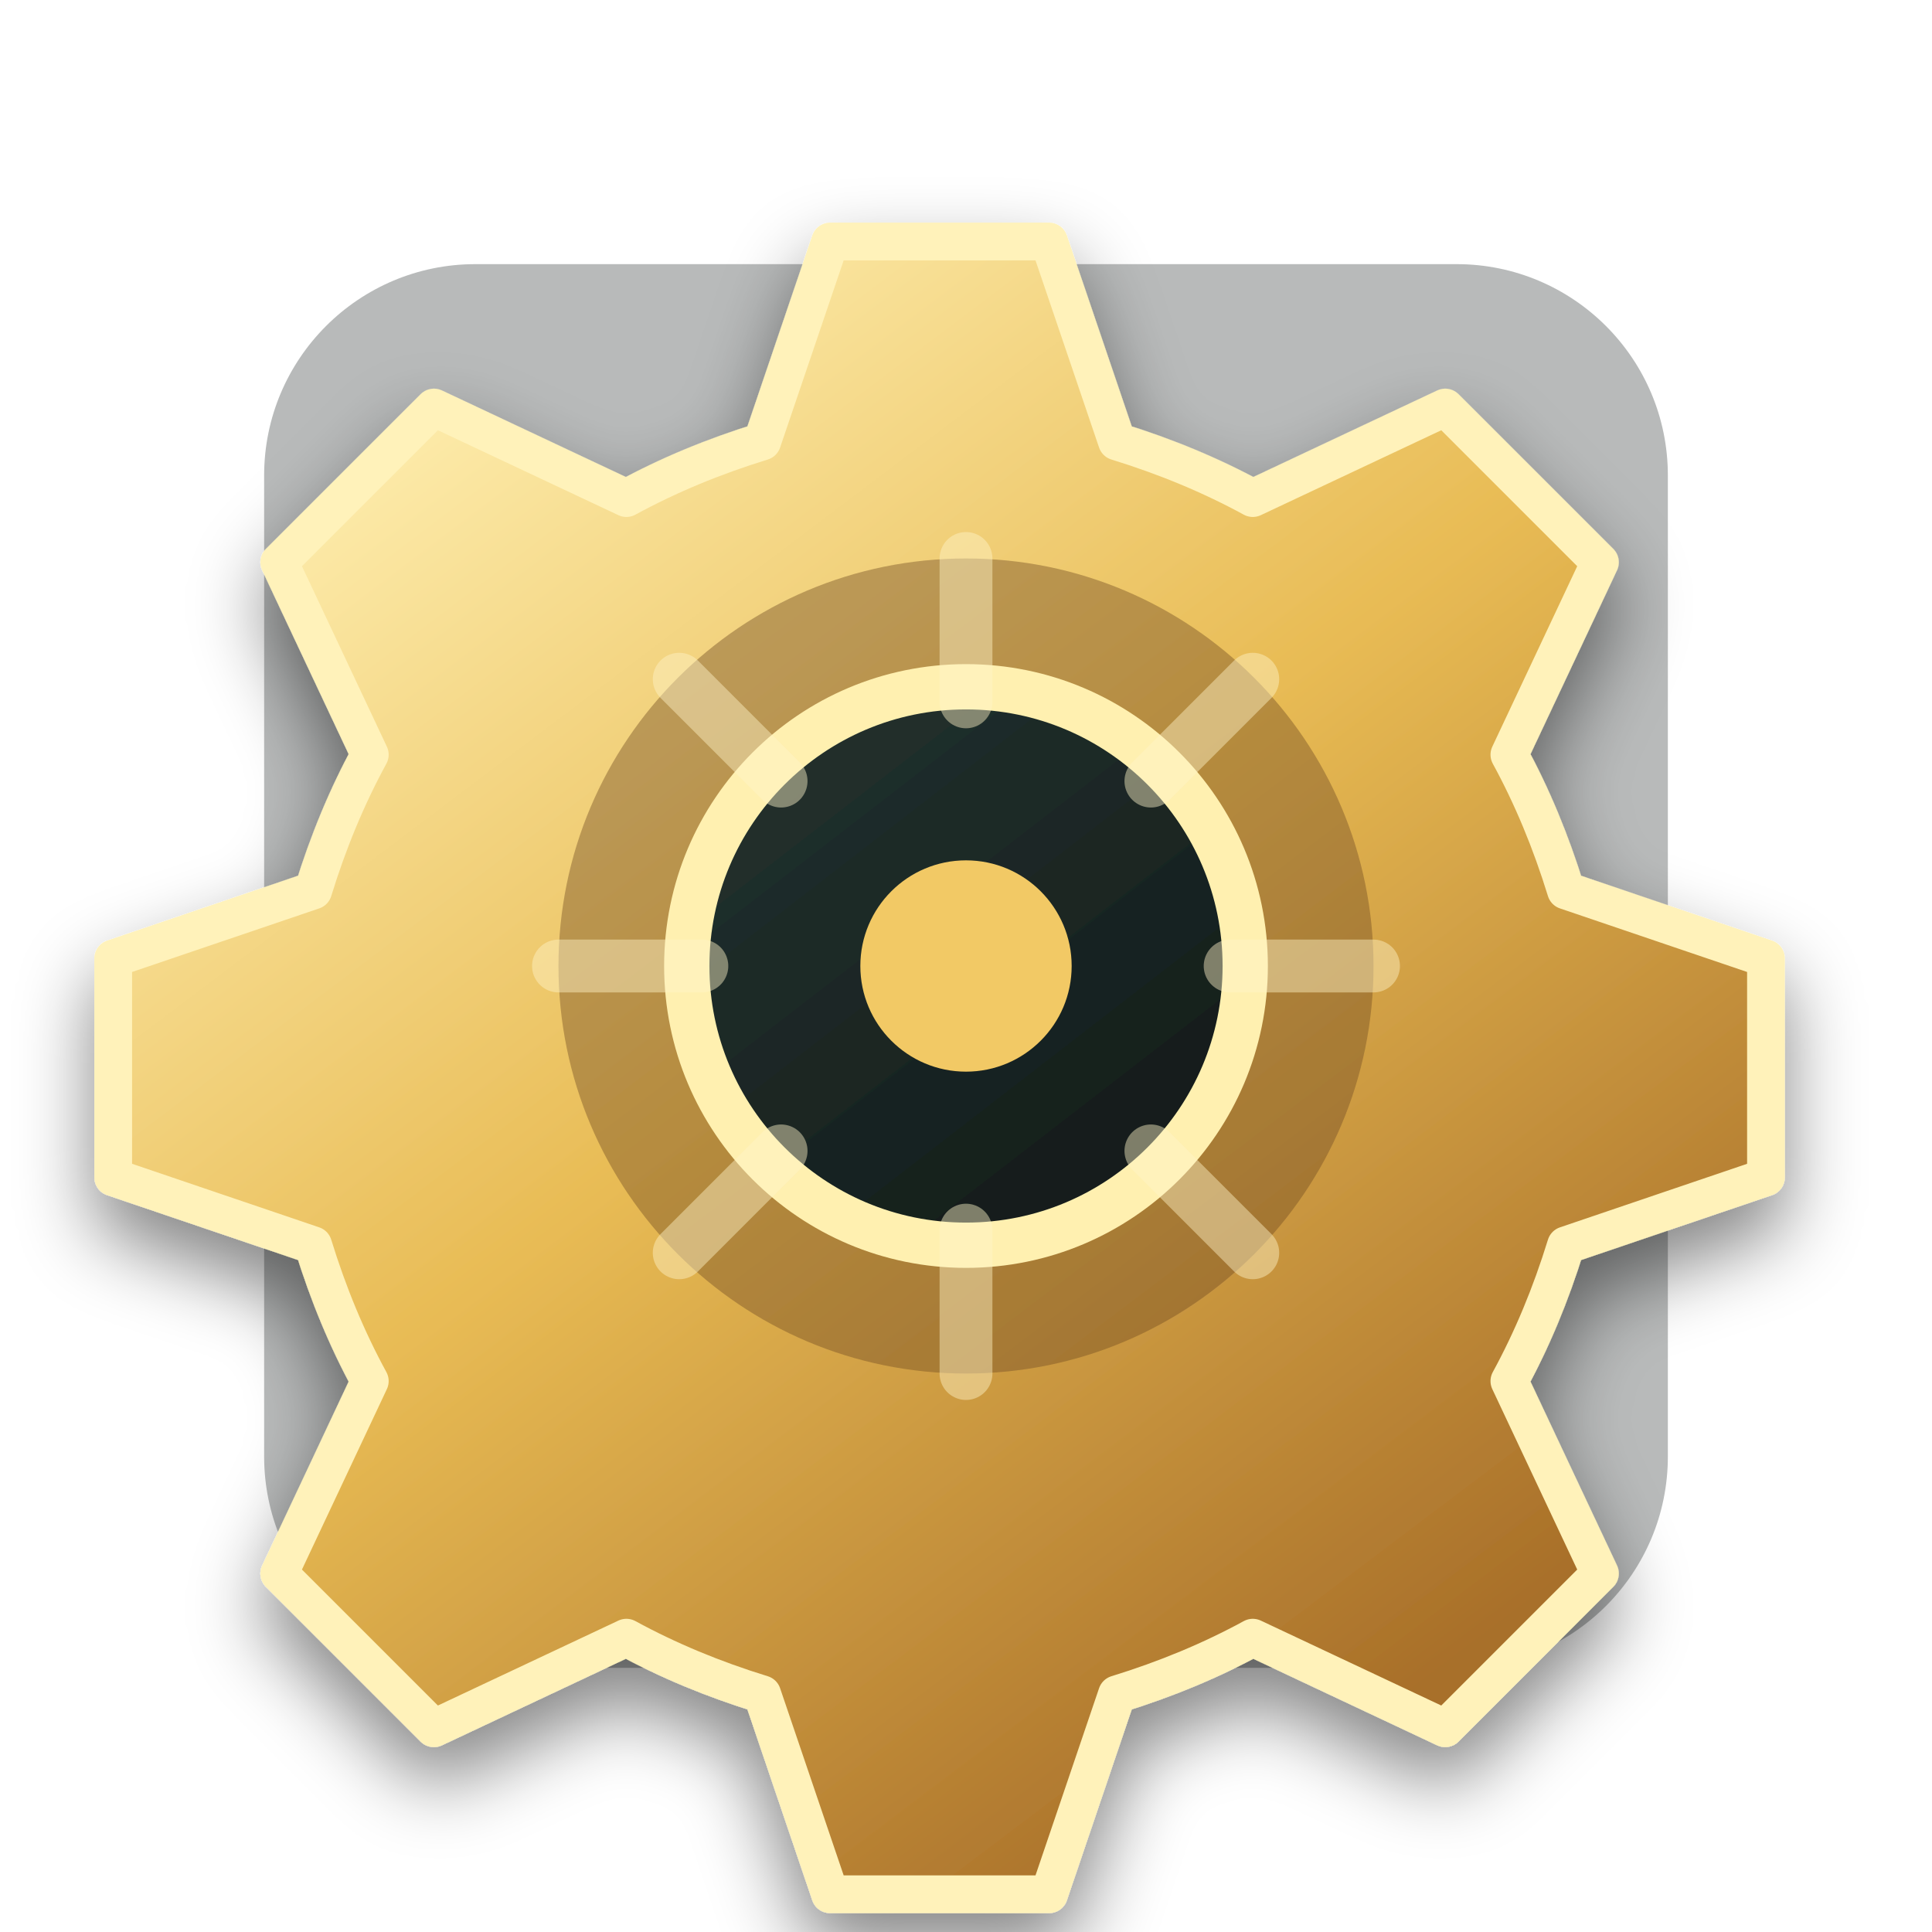
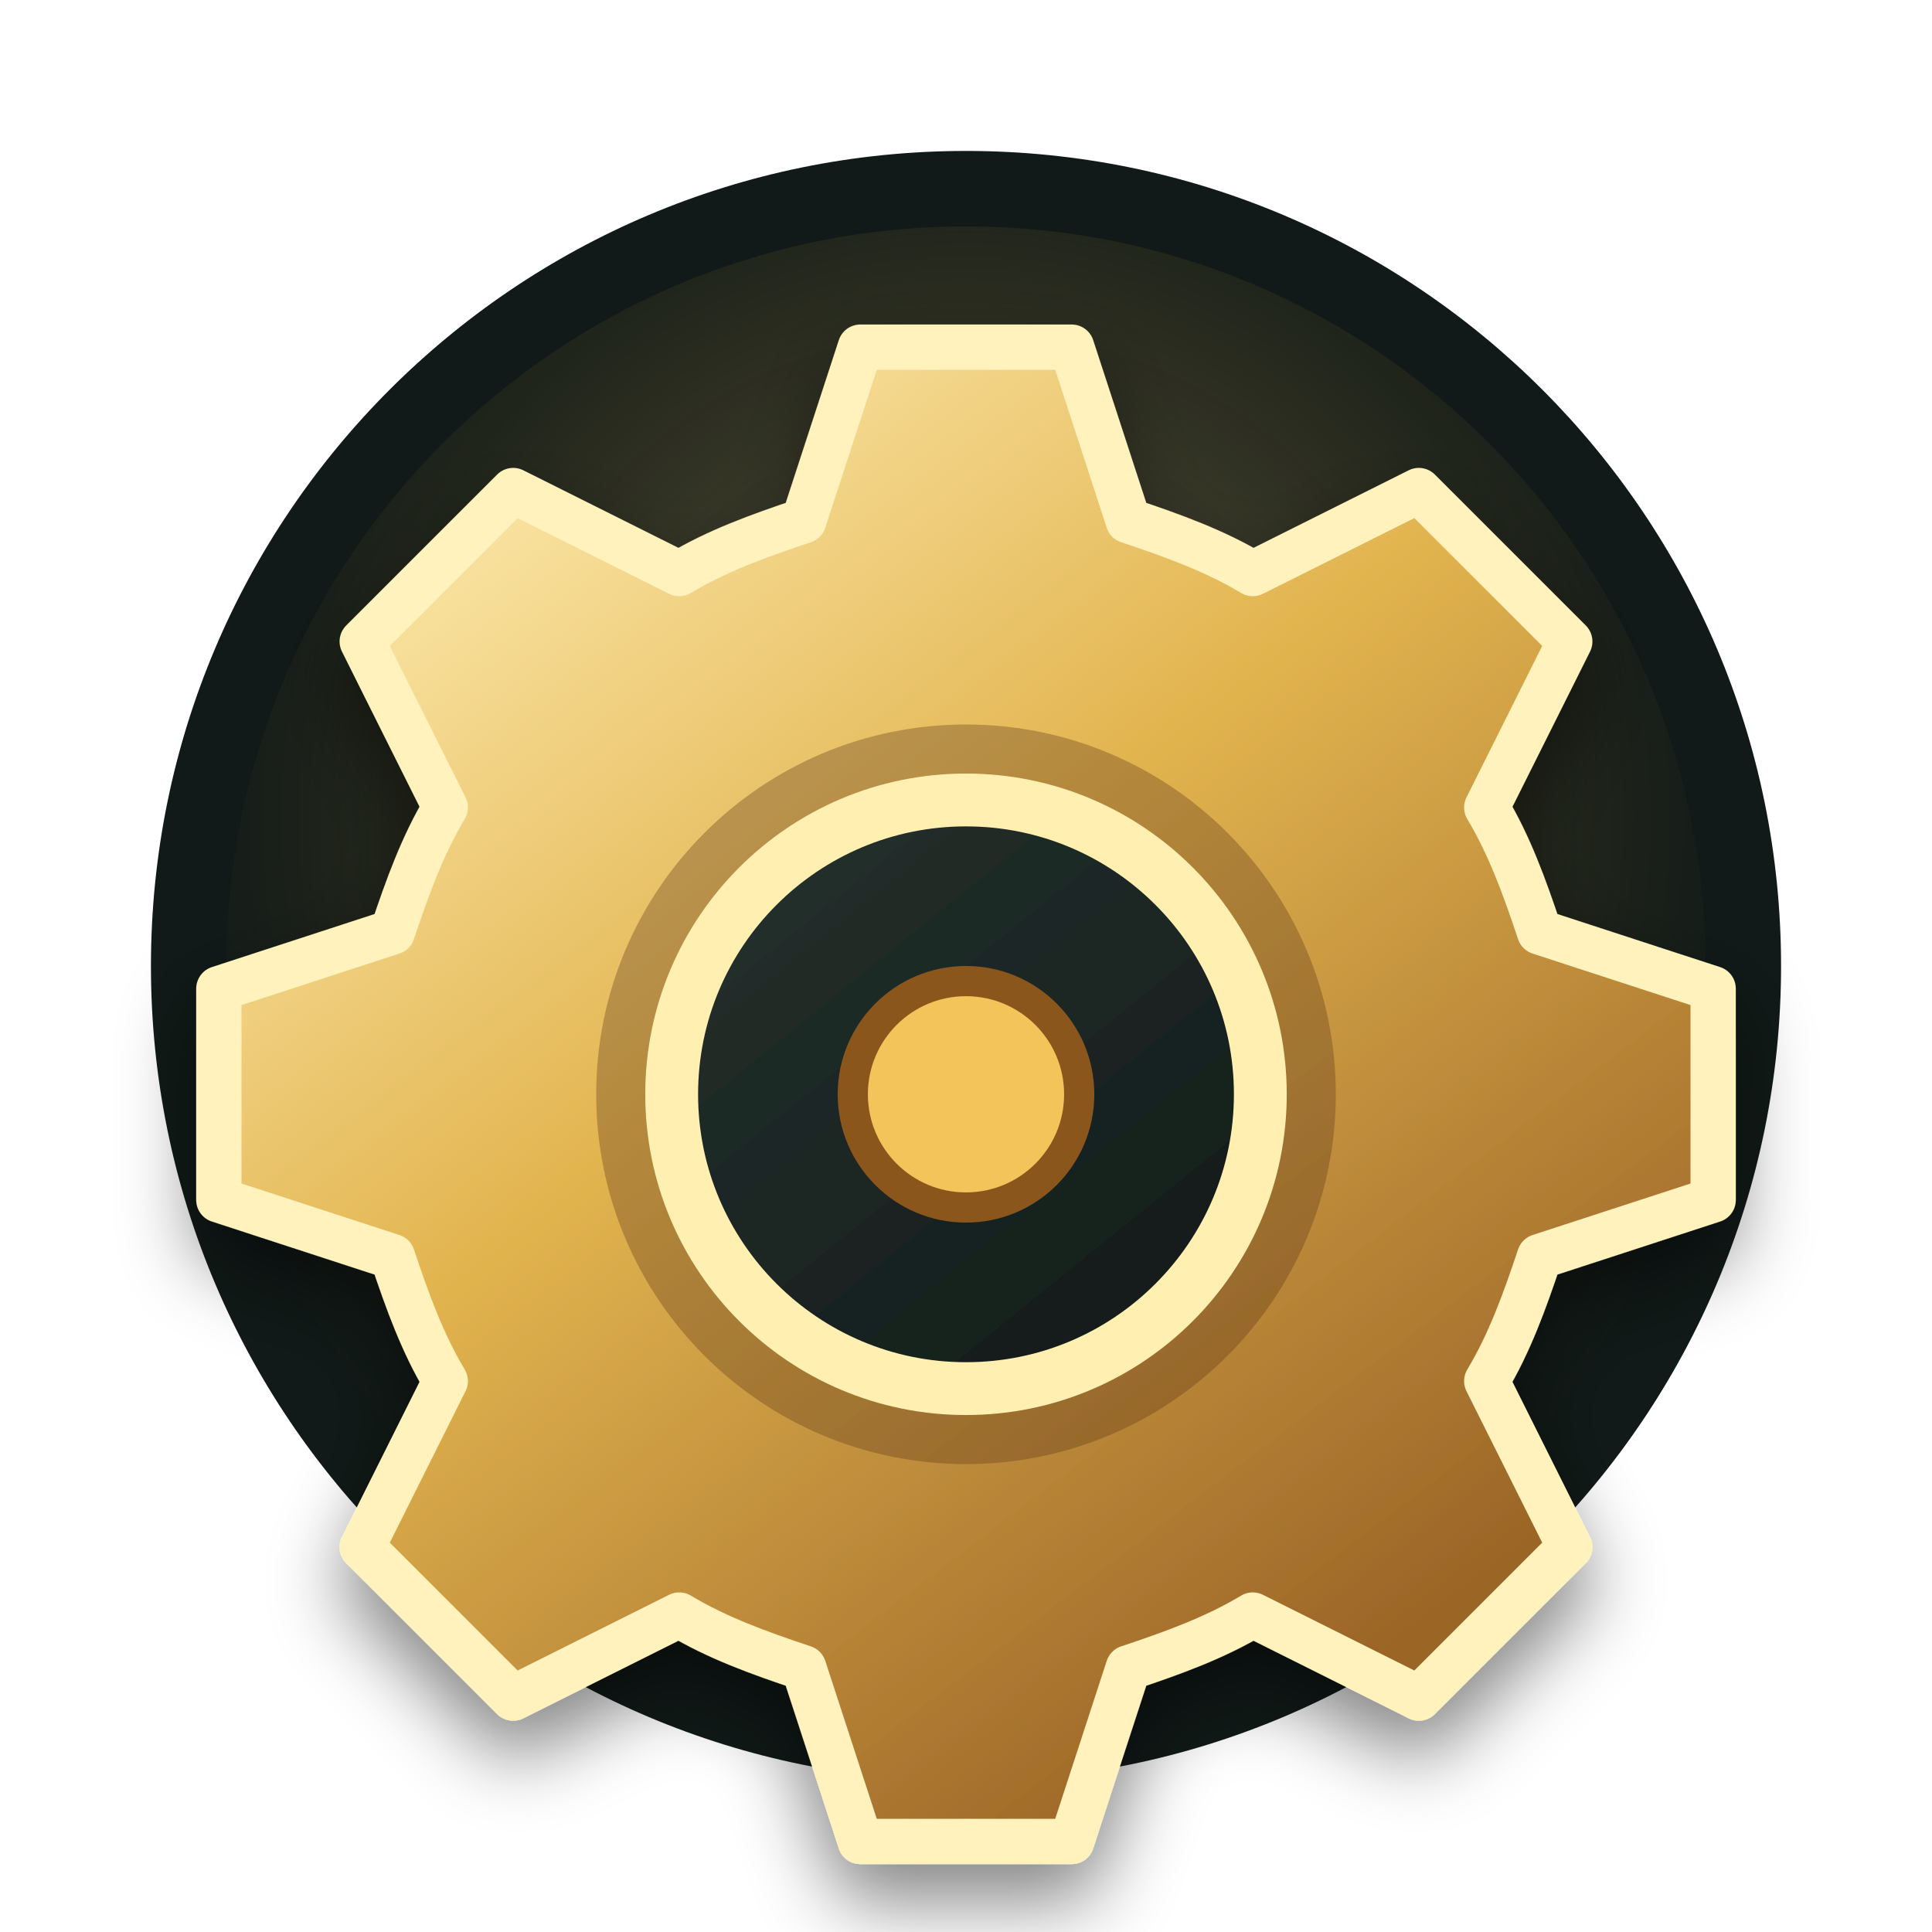
<svg xmlns="http://www.w3.org/2000/svg" viewBox="0 0 512 512" role="img" aria-label="Настройки">
  <defs>
-     <linearGradient id="gearGold" x1="120" x2="392" y1="76" y2="436" gradientUnits="userSpaceOnUse">
-       <stop offset="0" stop-color="#fff0b3" />
-       <stop offset="0.48" stop-color="#e8bb54" />
-       <stop offset="1" stop-color="#a86f29" />
+     <linearGradient id="gearGold" x1="128" x2="384" y1="88" y2="424" gradientUnits="userSpaceOnUse">
+       <stop offset="0" stop-color="#ffeeb5" />
+       <stop offset="0.46" stop-color="#e2b44f" />
+       <stop offset="1" stop-color="#9b6527" />
    </linearGradient>
-     <linearGradient id="gearCore" x1="188" x2="324" y1="168" y2="344" gradientUnits="userSpaceOnUse">
-       <stop offset="0" stop-color="#253531" />
-       <stop offset="1" stop-color="#101716" />
+     <linearGradient id="gearFace" x1="164" x2="348" y1="142" y2="370" gradientUnits="userSpaceOnUse">
+       <stop offset="0" stop-color="#2c3934" />
+       <stop offset="1" stop-color="#101817" />
    </linearGradient>
-     <filter id="gearShadow" x="-20%" y="-20%" width="140%" height="140%">
-       <feDropShadow dx="0" dy="10" stdDeviation="10" flood-color="#050708" flood-opacity="0.48" />
+     <radialGradient id="buttonGlow" cx="50%" cy="40%" r="62%">
+       <stop offset="0" stop-color="#fff1bc" stop-opacity="0.34" />
+       <stop offset="0.62" stop-color="#d6a548" stop-opacity="0.1" />
+       <stop offset="1" stop-color="#050807" stop-opacity="0" />
+     </radialGradient>
+     <filter id="softShadow" x="-22%" y="-22%" width="144%" height="144%">
+       <feDropShadow dx="0" dy="10" stdDeviation="10" flood-color="#030505" flood-opacity="0.48" />
    </filter>
  </defs>
-   <rect x="70" y="70" width="372" height="372" rx="56" fill="#101817" opacity="0.3" />
-   <g filter="url(#gearShadow)">
-     <path d="M278 64l18 53c13 4 25 9 36 15l51-24 41 41-24 51c6 11 11 23 15 36l53 18v58l-53 18c-4 13-9 25-15 36l24 51-41 41-51-24c-11 6-23 11-36 15l-18 53h-58l-18-53c-13-4-25-9-36-15l-51 24-41-41 24-51c-6-11-11-23-15-36l-53-18v-58l53-18c4-13 9-25 15-36l-24-51 41-41 51 24c11-6 23-11 36-15l18-53h58z" fill="url(#gearGold)" stroke="#fff2ba" stroke-width="10" stroke-linejoin="round" />
-     <circle cx="256" cy="256" r="108" fill="#6f4a21" opacity="0.42" />
-     <circle cx="256" cy="256" r="74" fill="url(#gearCore)" stroke="#fff0b0" stroke-width="12" />
-     <circle cx="256" cy="256" r="28" fill="#f2c965" />
-     <path d="M256 148v38M256 326v38M148 256h38M326 256h38M180 180l27 27M305 305l27 27M332 180l-27 27M207 305l-27 27" fill="none" stroke="#fff4c8" stroke-linecap="round" stroke-width="14" opacity="0.45" />
+   <circle cx="256" cy="256" r="216" fill="#111a18" />
+   <circle cx="256" cy="256" r="196" fill="url(#buttonGlow)" />
+   <g filter="url(#softShadow)">
+     <path d="M284 92l15 46c12 4 23 8 33 14l44-22 40 40-22 44c6 10 10 21 14 33l46 15v56l-46 15c-4 12-8 23-14 33l22 44-40 40-44-22c-10 6-21 10-33 14l-15 46h-56l-15-46c-12-4-23-8-33-14l-44 22-40-40 22-44c-6-10-10-21-14-33l-46-15v-56l46-15c4-12 8-23 14-33l-22-44 40-40 44 22c10-6 21-10 33-14l15-46h56z" fill="url(#gearGold)" stroke="#fff2bd" stroke-linejoin="round" stroke-width="12" />
+     <circle cx="256" cy="290" r="98" fill="#5a3518" opacity="0.34" />
+     <circle cx="256" cy="290" r="78" fill="url(#gearFace)" stroke="#fff0b1" stroke-width="14" />
+     <circle cx="256" cy="290" r="30" fill="#f2c45a" stroke="#8b571f" stroke-width="8" />
  </g>
</svg>
